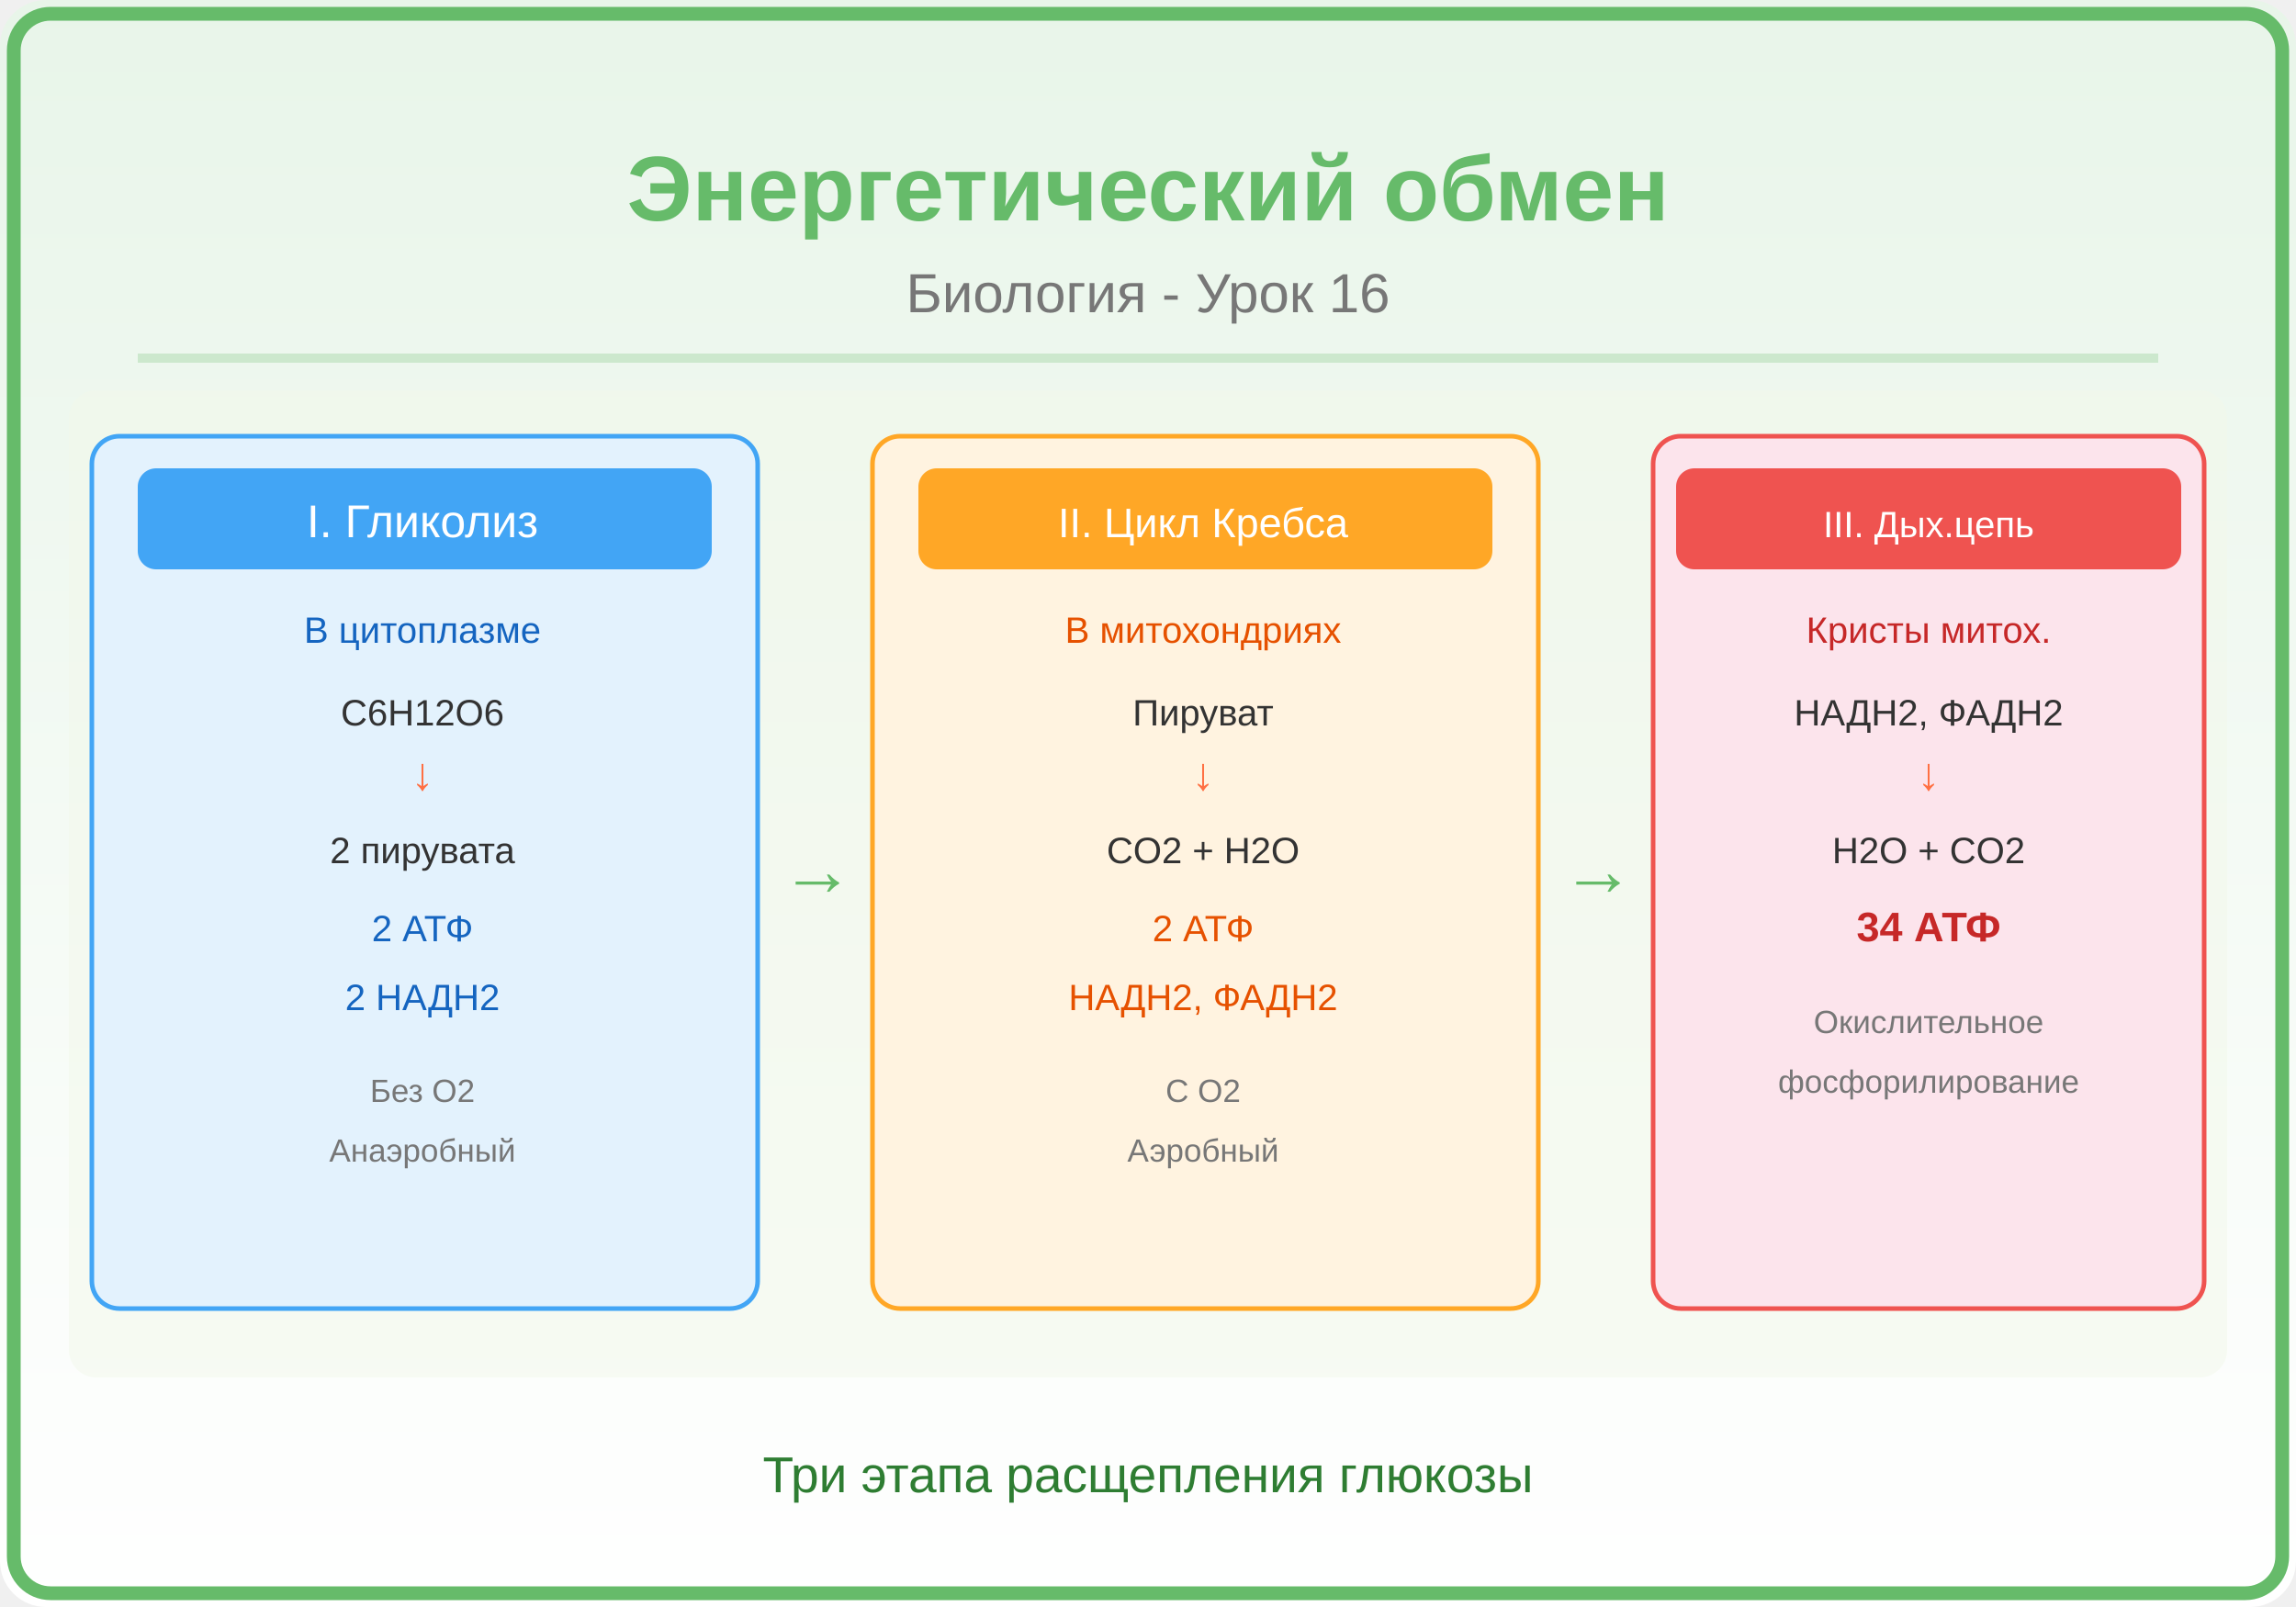
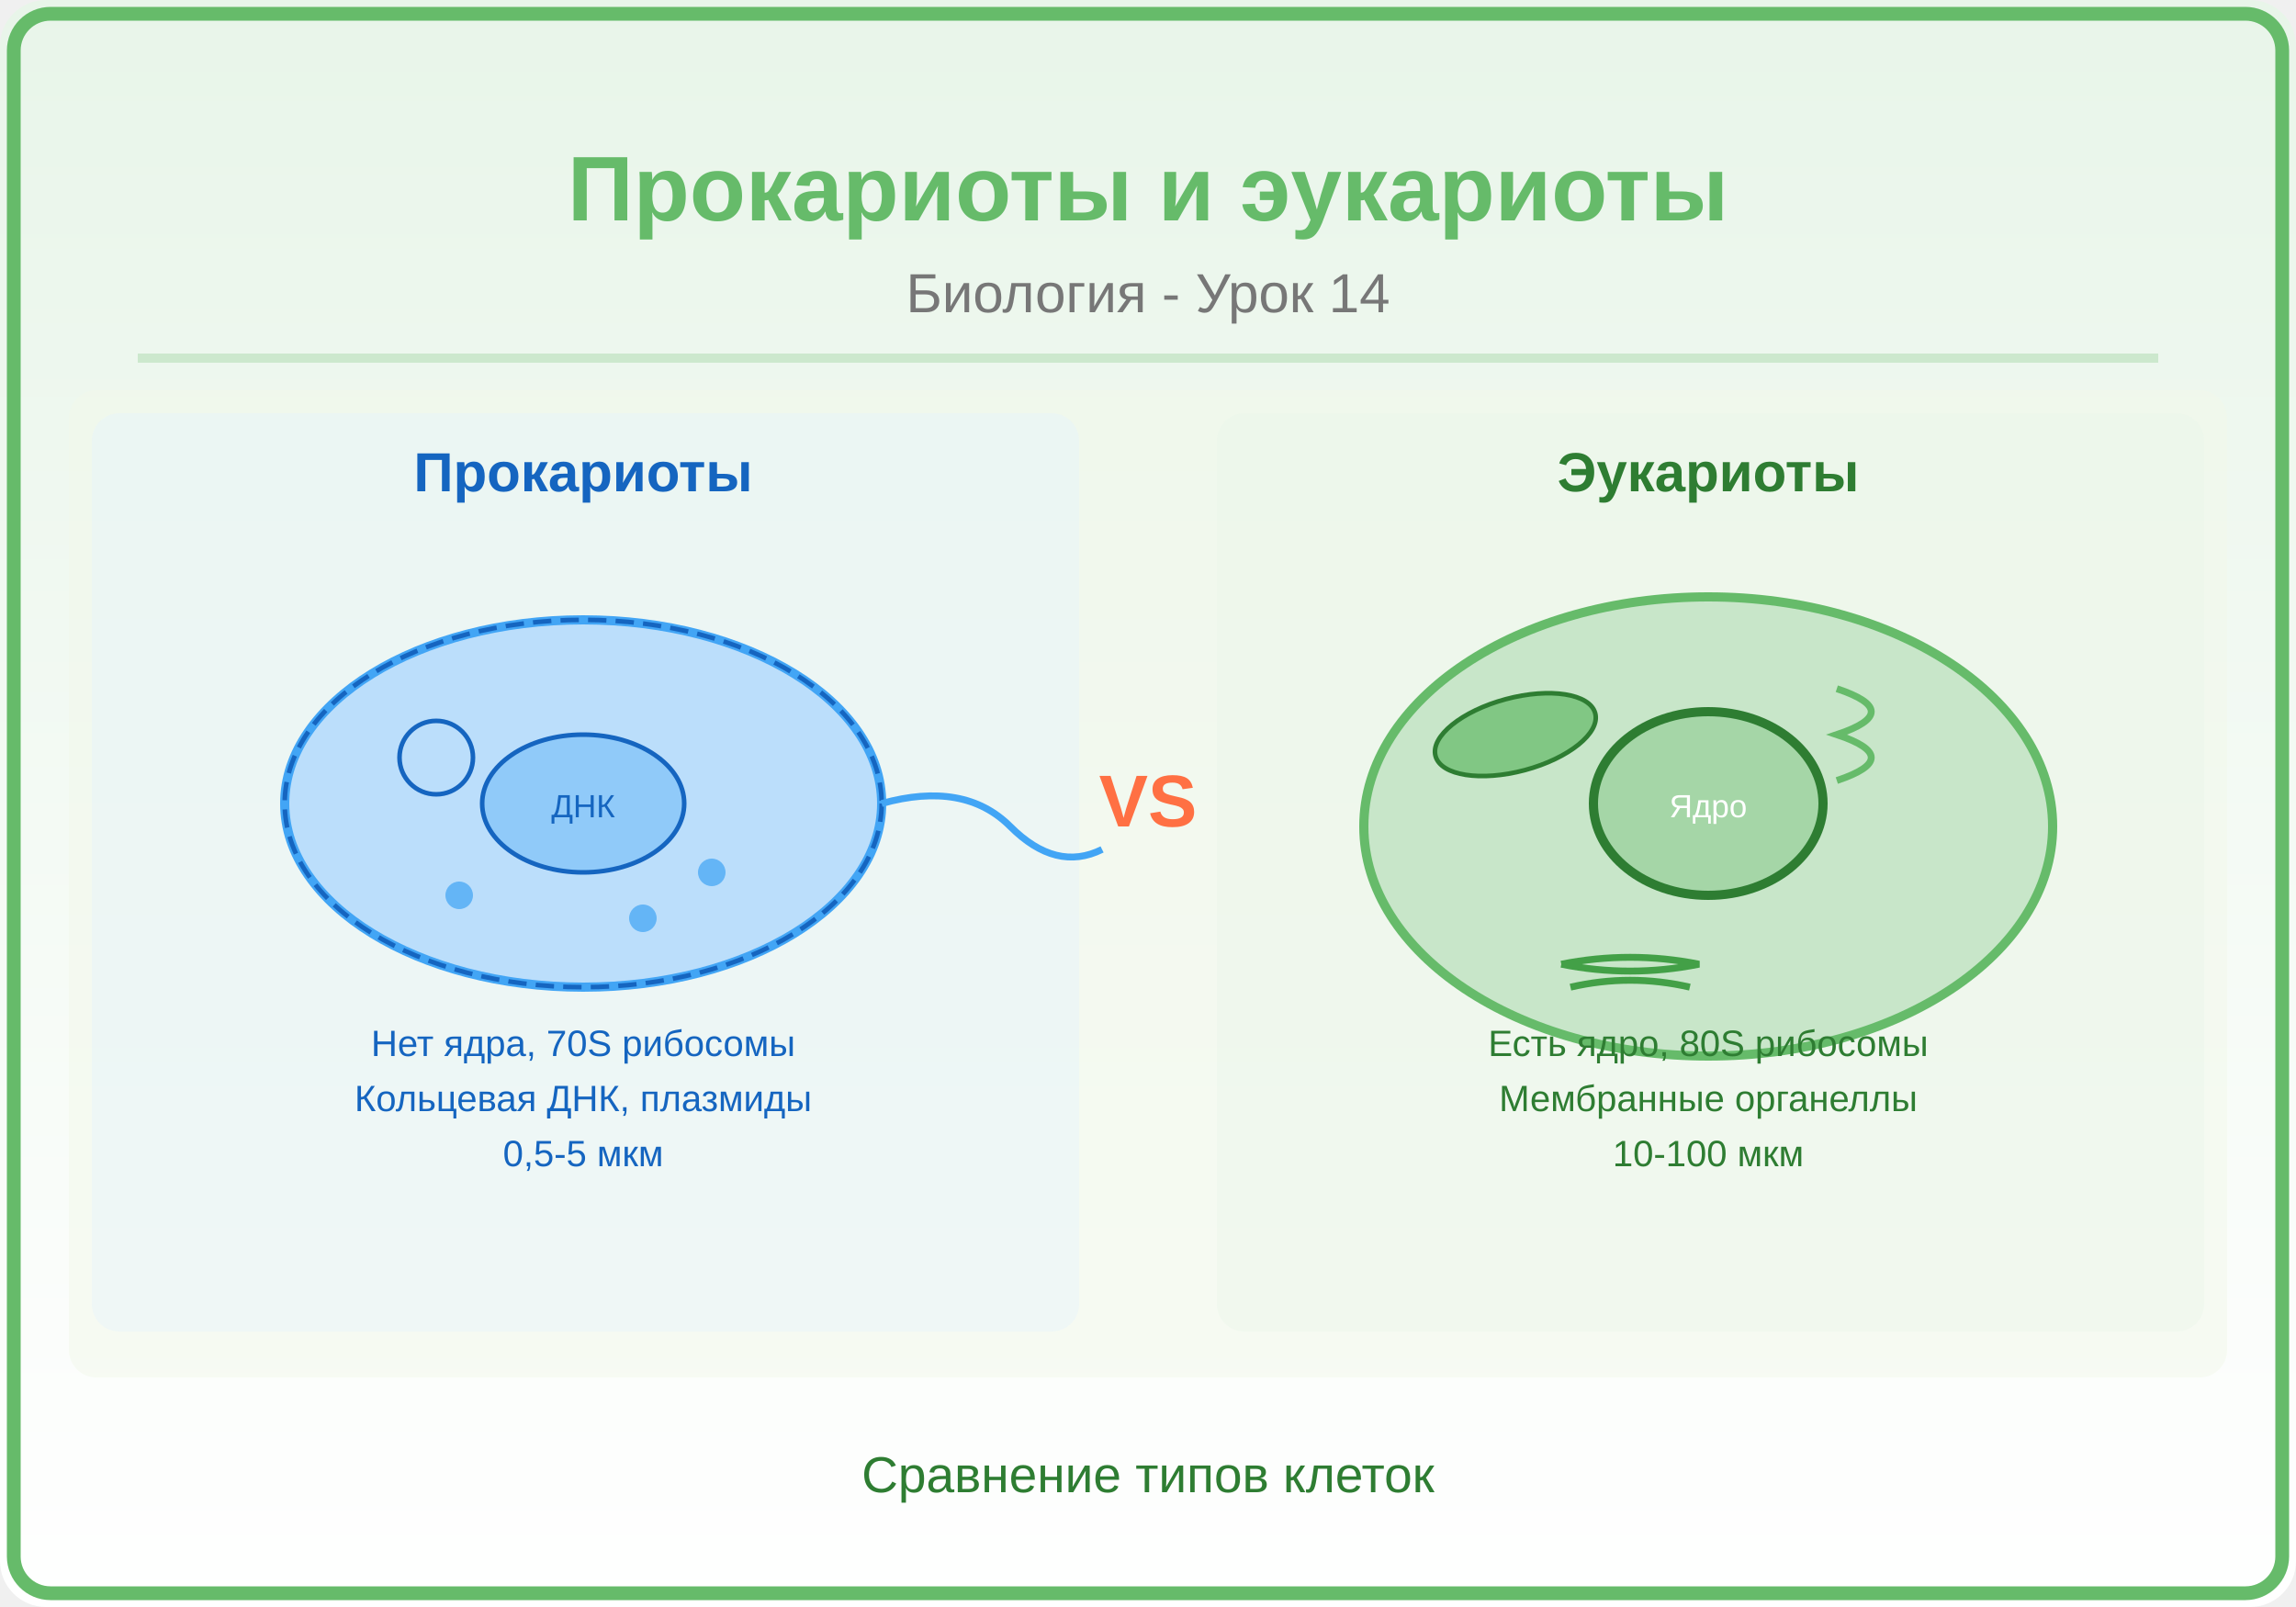
<svg xmlns="http://www.w3.org/2000/svg" viewBox="0 0 500 350">
  <defs>
    <linearGradient id="bg" x1="0" y1="0" x2="0" y2="1">
      <stop offset="0%" stop-color="#E8F5E9" />
      <stop offset="100%" stop-color="#FFFFFF" />
    </linearGradient>
    <linearGradient id="panel" x1="0" y1="0" x2="1" y2="0">
      <stop offset="0%" stop-color="#66BB6A" />
      <stop offset="100%" stop-color="#2E7D32" />
    </linearGradient>
  </defs>
  <rect width="500" height="350" fill="url(#bg)" rx="10" />
  <rect x="3" y="3" width="494" height="344" rx="8" fill="none" stroke="#66BB6A" stroke-width="3" />
-   <text x="250" y="48" font-family="Arial,sans-serif" font-size="20" font-weight="bold" fill="#66BB6A" text-anchor="middle">Энергетический обмен</text>
-   <text x="250" y="68" font-family="Arial,sans-serif" font-size="12" fill="#777" text-anchor="middle">Биология - Урок 16</text>
+   <text x="250" y="48" font-family="Arial,sans-serif" font-size="20" font-weight="bold" fill="#66BB6A" text-anchor="middle">Прокариоты и эукариоты</text>
+   <text x="250" y="68" font-family="Arial,sans-serif" font-size="12" fill="#777" text-anchor="middle">Биология - Урок 14</text>
  <line x1="30" y1="78" x2="470" y2="78" stroke="#66BB6A" stroke-width="2" opacity="0.25" />
  <clipPath id="ill">
    <rect x="15" y="85" width="470" height="215" rx="6" />
  </clipPath>
  <g clip-path="url(#ill)">
    <rect x="15" y="85" width="470" height="215" fill="#F1F8E9" opacity="0.5" />
-     <rect x="20" y="95" width="145" height="190" rx="6" fill="#E3F2FD" stroke="#42A5F5" stroke-width="1" />
-     <rect x="30" y="102" width="125" height="22" rx="4" fill="#42A5F5" />
-     <text x="92" y="117" font-family="Arial,sans-serif" font-size="10" fill="white" text-anchor="middle">I. Гликолиз</text>
-     <text x="92" y="140" font-family="Arial,sans-serif" font-size="8" fill="#1565C0" text-anchor="middle">В цитоплазме</text>
-     <text x="92" y="158" font-family="Arial,sans-serif" font-size="8" fill="#333" text-anchor="middle">C6H12O6</text>
-     <text x="92" y="172" font-family="Arial,sans-serif" font-size="10" fill="#FF7043" text-anchor="middle">↓</text>
-     <text x="92" y="188" font-family="Arial,sans-serif" font-size="8" fill="#333" text-anchor="middle">2 пирувата</text>
-     <text x="92" y="205" font-family="Arial,sans-serif" font-size="8" fill="#1565C0" text-anchor="middle">2 АТФ</text>
-     <text x="92" y="220" font-family="Arial,sans-serif" font-size="8" fill="#1565C0" text-anchor="middle">2 НАДH2</text>
-     <text x="92" y="240" font-family="Arial,sans-serif" font-size="7" fill="#777" text-anchor="middle">Без O2</text>
-     <text x="92" y="253" font-family="Arial,sans-serif" font-size="7" fill="#777" text-anchor="middle">Анаэробный</text>
-     <text x="178" y="195" font-family="Arial,sans-serif" font-size="16" fill="#66BB6A" text-anchor="middle">→</text>
-     <rect x="190" y="95" width="145" height="190" rx="6" fill="#FFF3E0" stroke="#FFA726" stroke-width="1" />
-     <rect x="200" y="102" width="125" height="22" rx="4" fill="#FFA726" />
-     <text x="262" y="117" font-family="Arial,sans-serif" font-size="9" fill="white" text-anchor="middle">II. Цикл Кребса</text>
-     <text x="262" y="140" font-family="Arial,sans-serif" font-size="8" fill="#E65100" text-anchor="middle">В митохондриях</text>
-     <text x="262" y="158" font-family="Arial,sans-serif" font-size="8" fill="#333" text-anchor="middle">Пируват</text>
-     <text x="262" y="172" font-family="Arial,sans-serif" font-size="10" fill="#FF7043" text-anchor="middle">↓</text>
-     <text x="262" y="188" font-family="Arial,sans-serif" font-size="8" fill="#333" text-anchor="middle">CO2 + H2O</text>
-     <text x="262" y="205" font-family="Arial,sans-serif" font-size="8" fill="#E65100" text-anchor="middle">2 АТФ</text>
-     <text x="262" y="220" font-family="Arial,sans-serif" font-size="8" fill="#E65100" text-anchor="middle">НАДH2, ФАДH2</text>
-     <text x="262" y="240" font-family="Arial,sans-serif" font-size="7" fill="#777" text-anchor="middle">С O2</text>
-     <text x="262" y="253" font-family="Arial,sans-serif" font-size="7" fill="#777" text-anchor="middle">Аэробный</text>
-     <text x="348" y="195" font-family="Arial,sans-serif" font-size="16" fill="#66BB6A" text-anchor="middle">→</text>
-     <rect x="360" y="95" width="120" height="190" rx="6" fill="#FCE4EC" stroke="#EF5350" stroke-width="1" />
-     <rect x="365" y="102" width="110" height="22" rx="4" fill="#EF5350" />
-     <text x="420" y="117" font-family="Arial,sans-serif" font-size="8" fill="white" text-anchor="middle">III. Дых.цепь</text>
-     <text x="420" y="140" font-family="Arial,sans-serif" font-size="8" fill="#C62828" text-anchor="middle">Кристы митох.</text>
-     <text x="420" y="158" font-family="Arial,sans-serif" font-size="8" fill="#333" text-anchor="middle">НАДH2, ФАДH2</text>
-     <text x="420" y="172" font-family="Arial,sans-serif" font-size="10" fill="#FF7043" text-anchor="middle">↓</text>
-     <text x="420" y="188" font-family="Arial,sans-serif" font-size="8" fill="#333" text-anchor="middle">H2O + CO2</text>
-     <text x="420" y="205" font-family="Arial,sans-serif" font-size="9" font-weight="bold" fill="#C62828" text-anchor="middle">34 АТФ</text>
-     <text x="420" y="225" font-family="Arial,sans-serif" font-size="7" fill="#777" text-anchor="middle">Окислительное</text>
-     <text x="420" y="238" font-family="Arial,sans-serif" font-size="7" fill="#777" text-anchor="middle">фосфорилирование</text>
+     <rect x="20" y="90" width="215" height="200" rx="6" fill="#E3F2FD" opacity="0.4" />
+     <text x="127" y="107" font-family="Arial,sans-serif" font-size="12" font-weight="bold" fill="#1565C0" text-anchor="middle">Прокариоты</text>
+     <ellipse cx="127" cy="175" rx="65" ry="40" fill="#BBDEFB" stroke="#42A5F5" stroke-width="2" />
+     <ellipse cx="127" cy="175" rx="65" ry="40" fill="none" stroke="#1565C0" stroke-width="1" stroke-dasharray="4,2" />
+     <ellipse cx="127" cy="175" rx="22" ry="15" fill="#90CAF9" stroke="#1565C0" stroke-width="1" />
+     <text x="127" y="178" font-family="Arial,sans-serif" font-size="7" fill="#1565C0" text-anchor="middle">ДНК</text>
+     <circle cx="100" cy="195" r="3" fill="#64B5F6" />
+     <circle cx="155" cy="190" r="3" fill="#64B5F6" />
+     <circle cx="140" cy="200" r="3" fill="#64B5F6" />
+     <path d="M192,175 Q210,170 220,180 Q230,190 240,185" fill="none" stroke="#42A5F5" stroke-width="1.5" />
+     <circle cx="95" cy="165" r="8" fill="none" stroke="#1565C0" stroke-width="1" />
+     <text x="127" y="230" font-family="Arial,sans-serif" font-size="8" fill="#1565C0" text-anchor="middle">Нет ядра, 70S рибосомы</text>
+     <text x="127" y="242" font-family="Arial,sans-serif" font-size="8" fill="#1565C0" text-anchor="middle">Кольцевая ДНК, плазмиды</text>
+     <text x="127" y="254" font-family="Arial,sans-serif" font-size="8" fill="#1565C0" text-anchor="middle">0,5-5 мкм</text>
+     <rect x="265" y="90" width="215" height="200" rx="6" fill="#E8F5E9" opacity="0.4" />
+     <text x="372" y="107" font-family="Arial,sans-serif" font-size="12" font-weight="bold" fill="#2E7D32" text-anchor="middle">Эукариоты</text>
+     <ellipse cx="372" cy="180" rx="75" ry="50" fill="#C8E6C9" stroke="#66BB6A" stroke-width="2" />
+     <ellipse cx="372" cy="175" rx="25" ry="20" fill="#A5D6A7" stroke="#2E7D32" stroke-width="2" />
+     <text x="372" y="178" font-family="Arial,sans-serif" font-size="7" fill="white" text-anchor="middle">Ядро</text>
+     <ellipse cx="330" cy="160" rx="18" ry="8" fill="#81C784" stroke="#2E7D32" stroke-width="1" transform="rotate(-15,330,160)" />
+     <path d="M400,150 Q415,155 400,160 Q415,165 400,170" fill="none" stroke="#66BB6A" stroke-width="1.5" />
+     <path d="M340,210 Q355,207 370,210 Q355,213 340,210" fill="none" stroke="#43A047" stroke-width="1.5" />
+     <path d="M342,215 Q355,212 368,215" fill="none" stroke="#43A047" stroke-width="1.5" />
+     <text x="372" y="230" font-family="Arial,sans-serif" font-size="8" fill="#2E7D32" text-anchor="middle">Есть ядро, 80S рибосомы</text>
+     <text x="372" y="242" font-family="Arial,sans-serif" font-size="8" fill="#2E7D32" text-anchor="middle">Мембранные органеллы</text>
+     <text x="372" y="254" font-family="Arial,sans-serif" font-size="8" fill="#2E7D32" text-anchor="middle">10-100 мкм</text>
+     <text x="250" y="180" font-family="Arial,sans-serif" font-size="16" font-weight="bold" fill="#FF7043" text-anchor="middle">VS</text>
  </g>
-   <text x="250" y="325" font-family="Arial,sans-serif" font-size="11" fill="#2E7D32" text-anchor="middle">Три этапа расщепления глюкозы</text>
+   <text x="250" y="325" font-family="Arial,sans-serif" font-size="11" fill="#2E7D32" text-anchor="middle">Сравнение типов клеток</text>
</svg>
